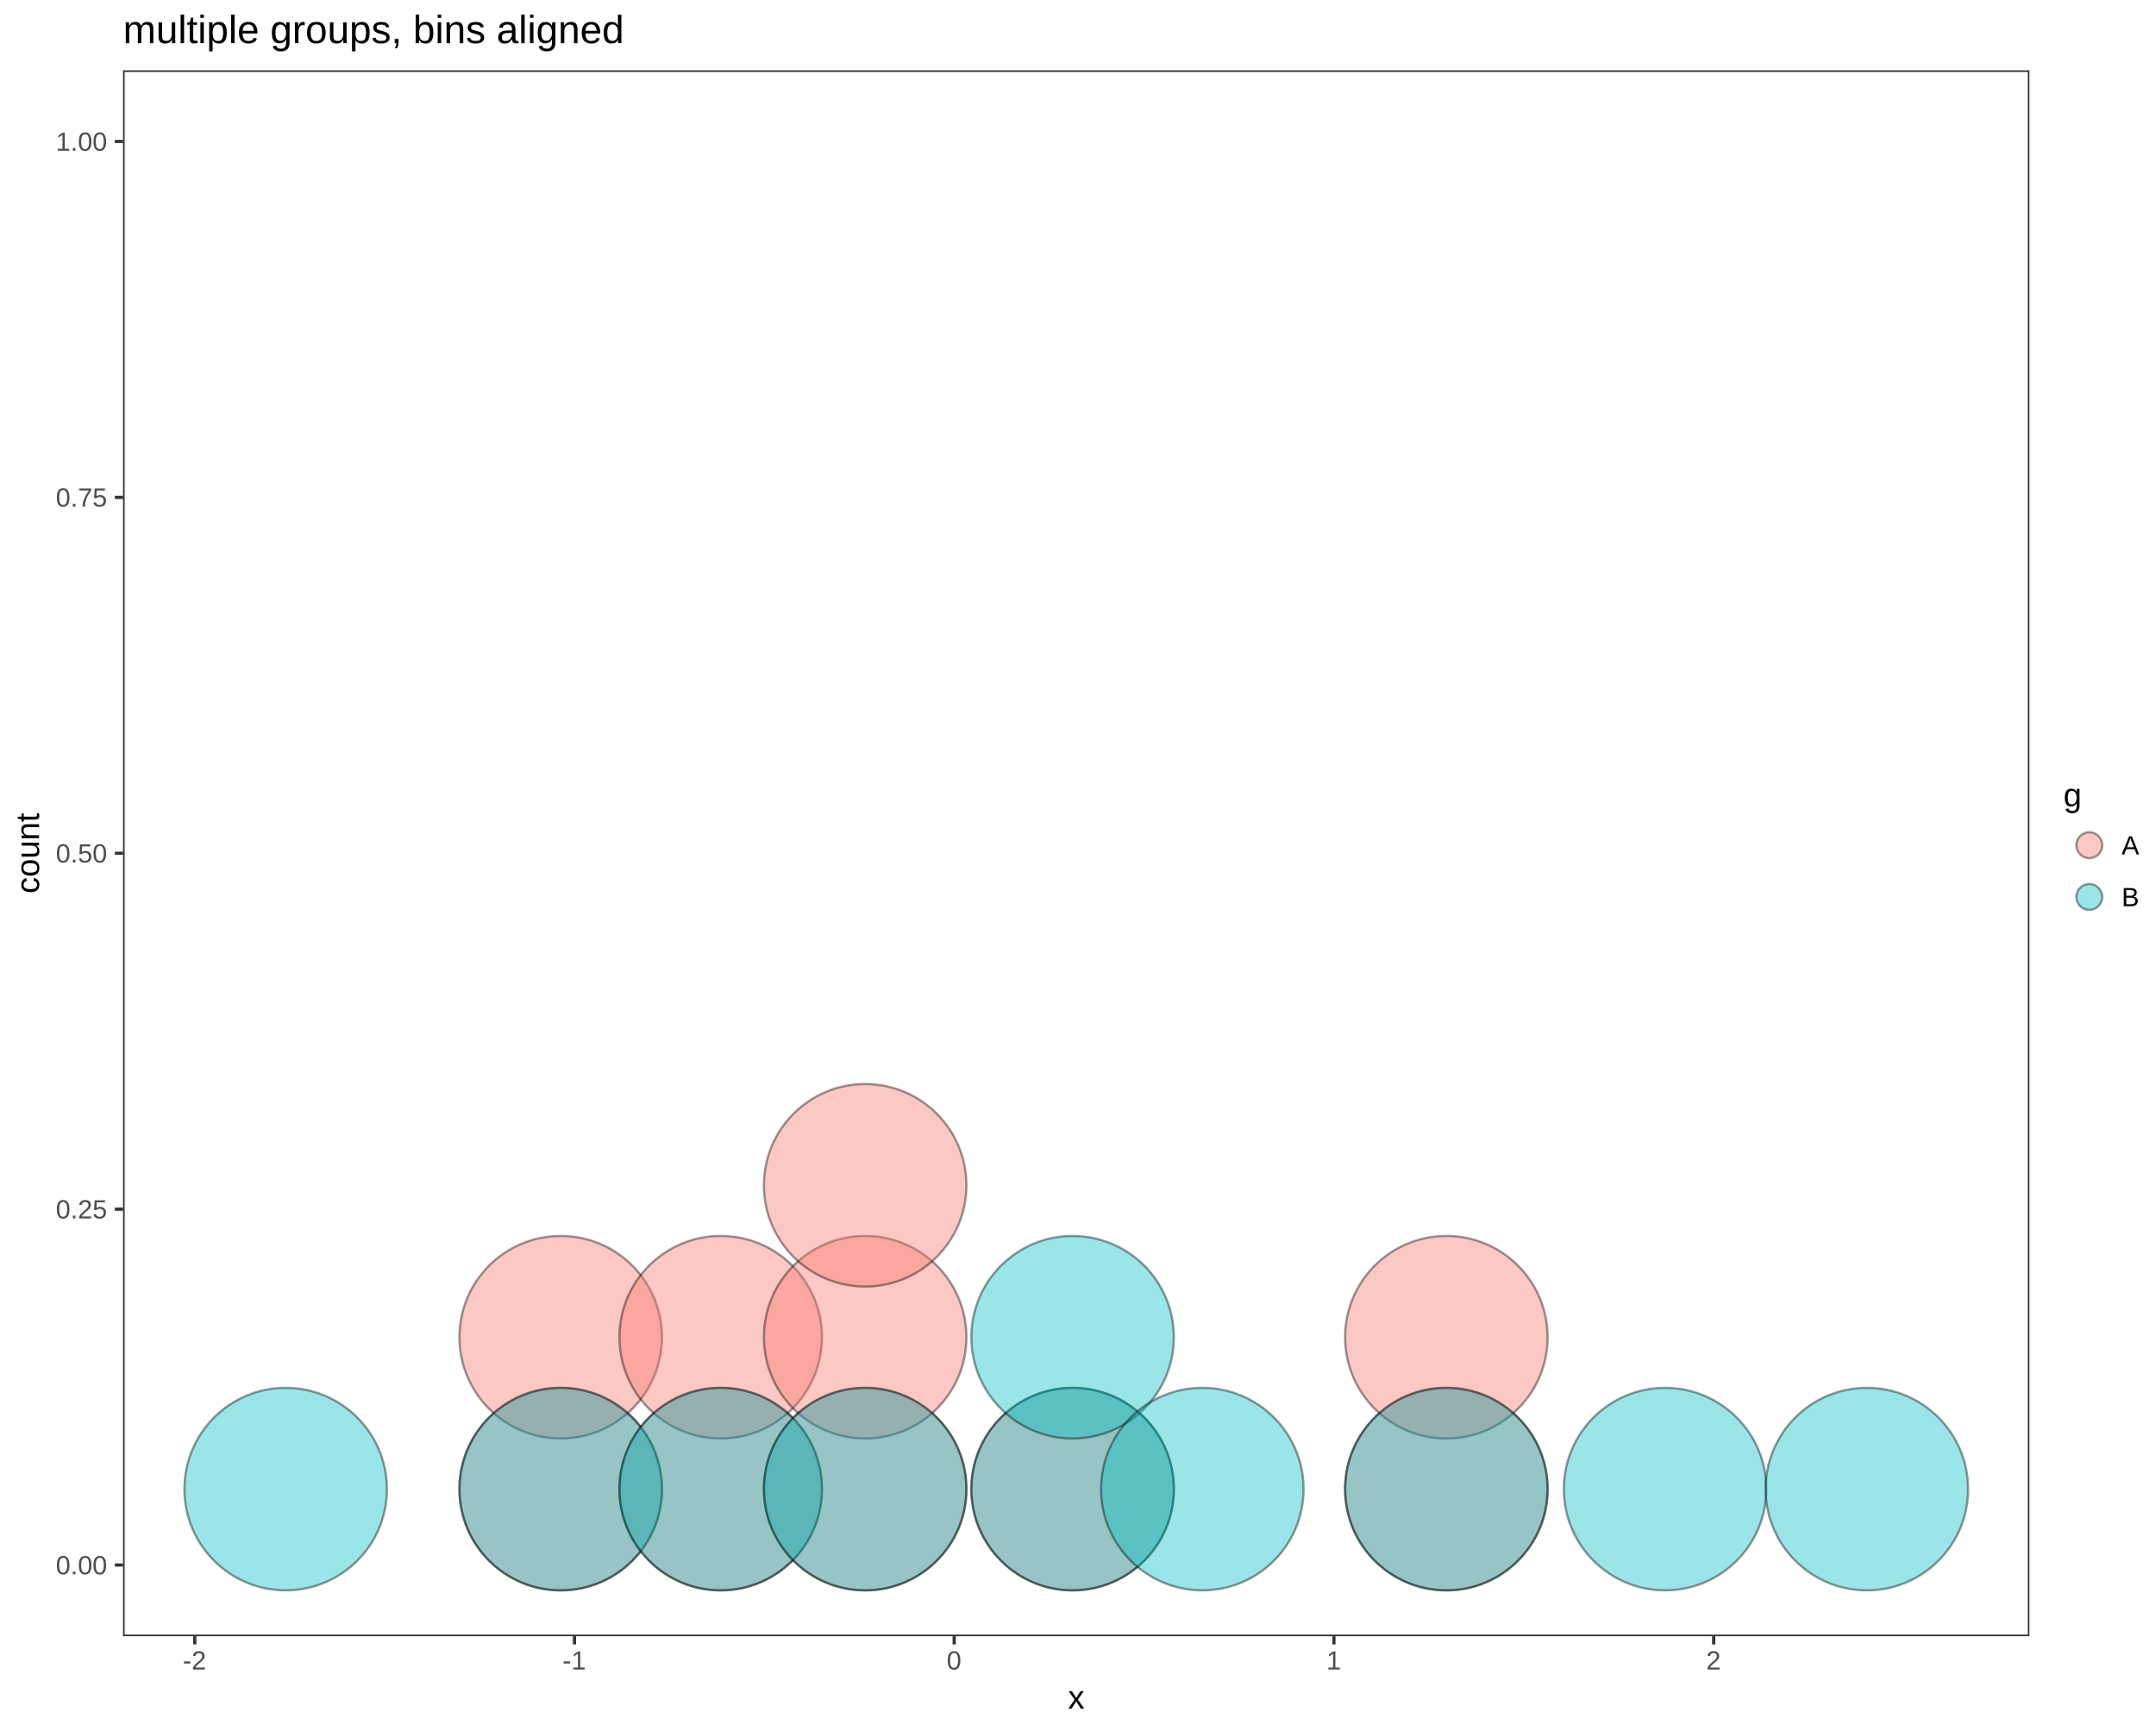
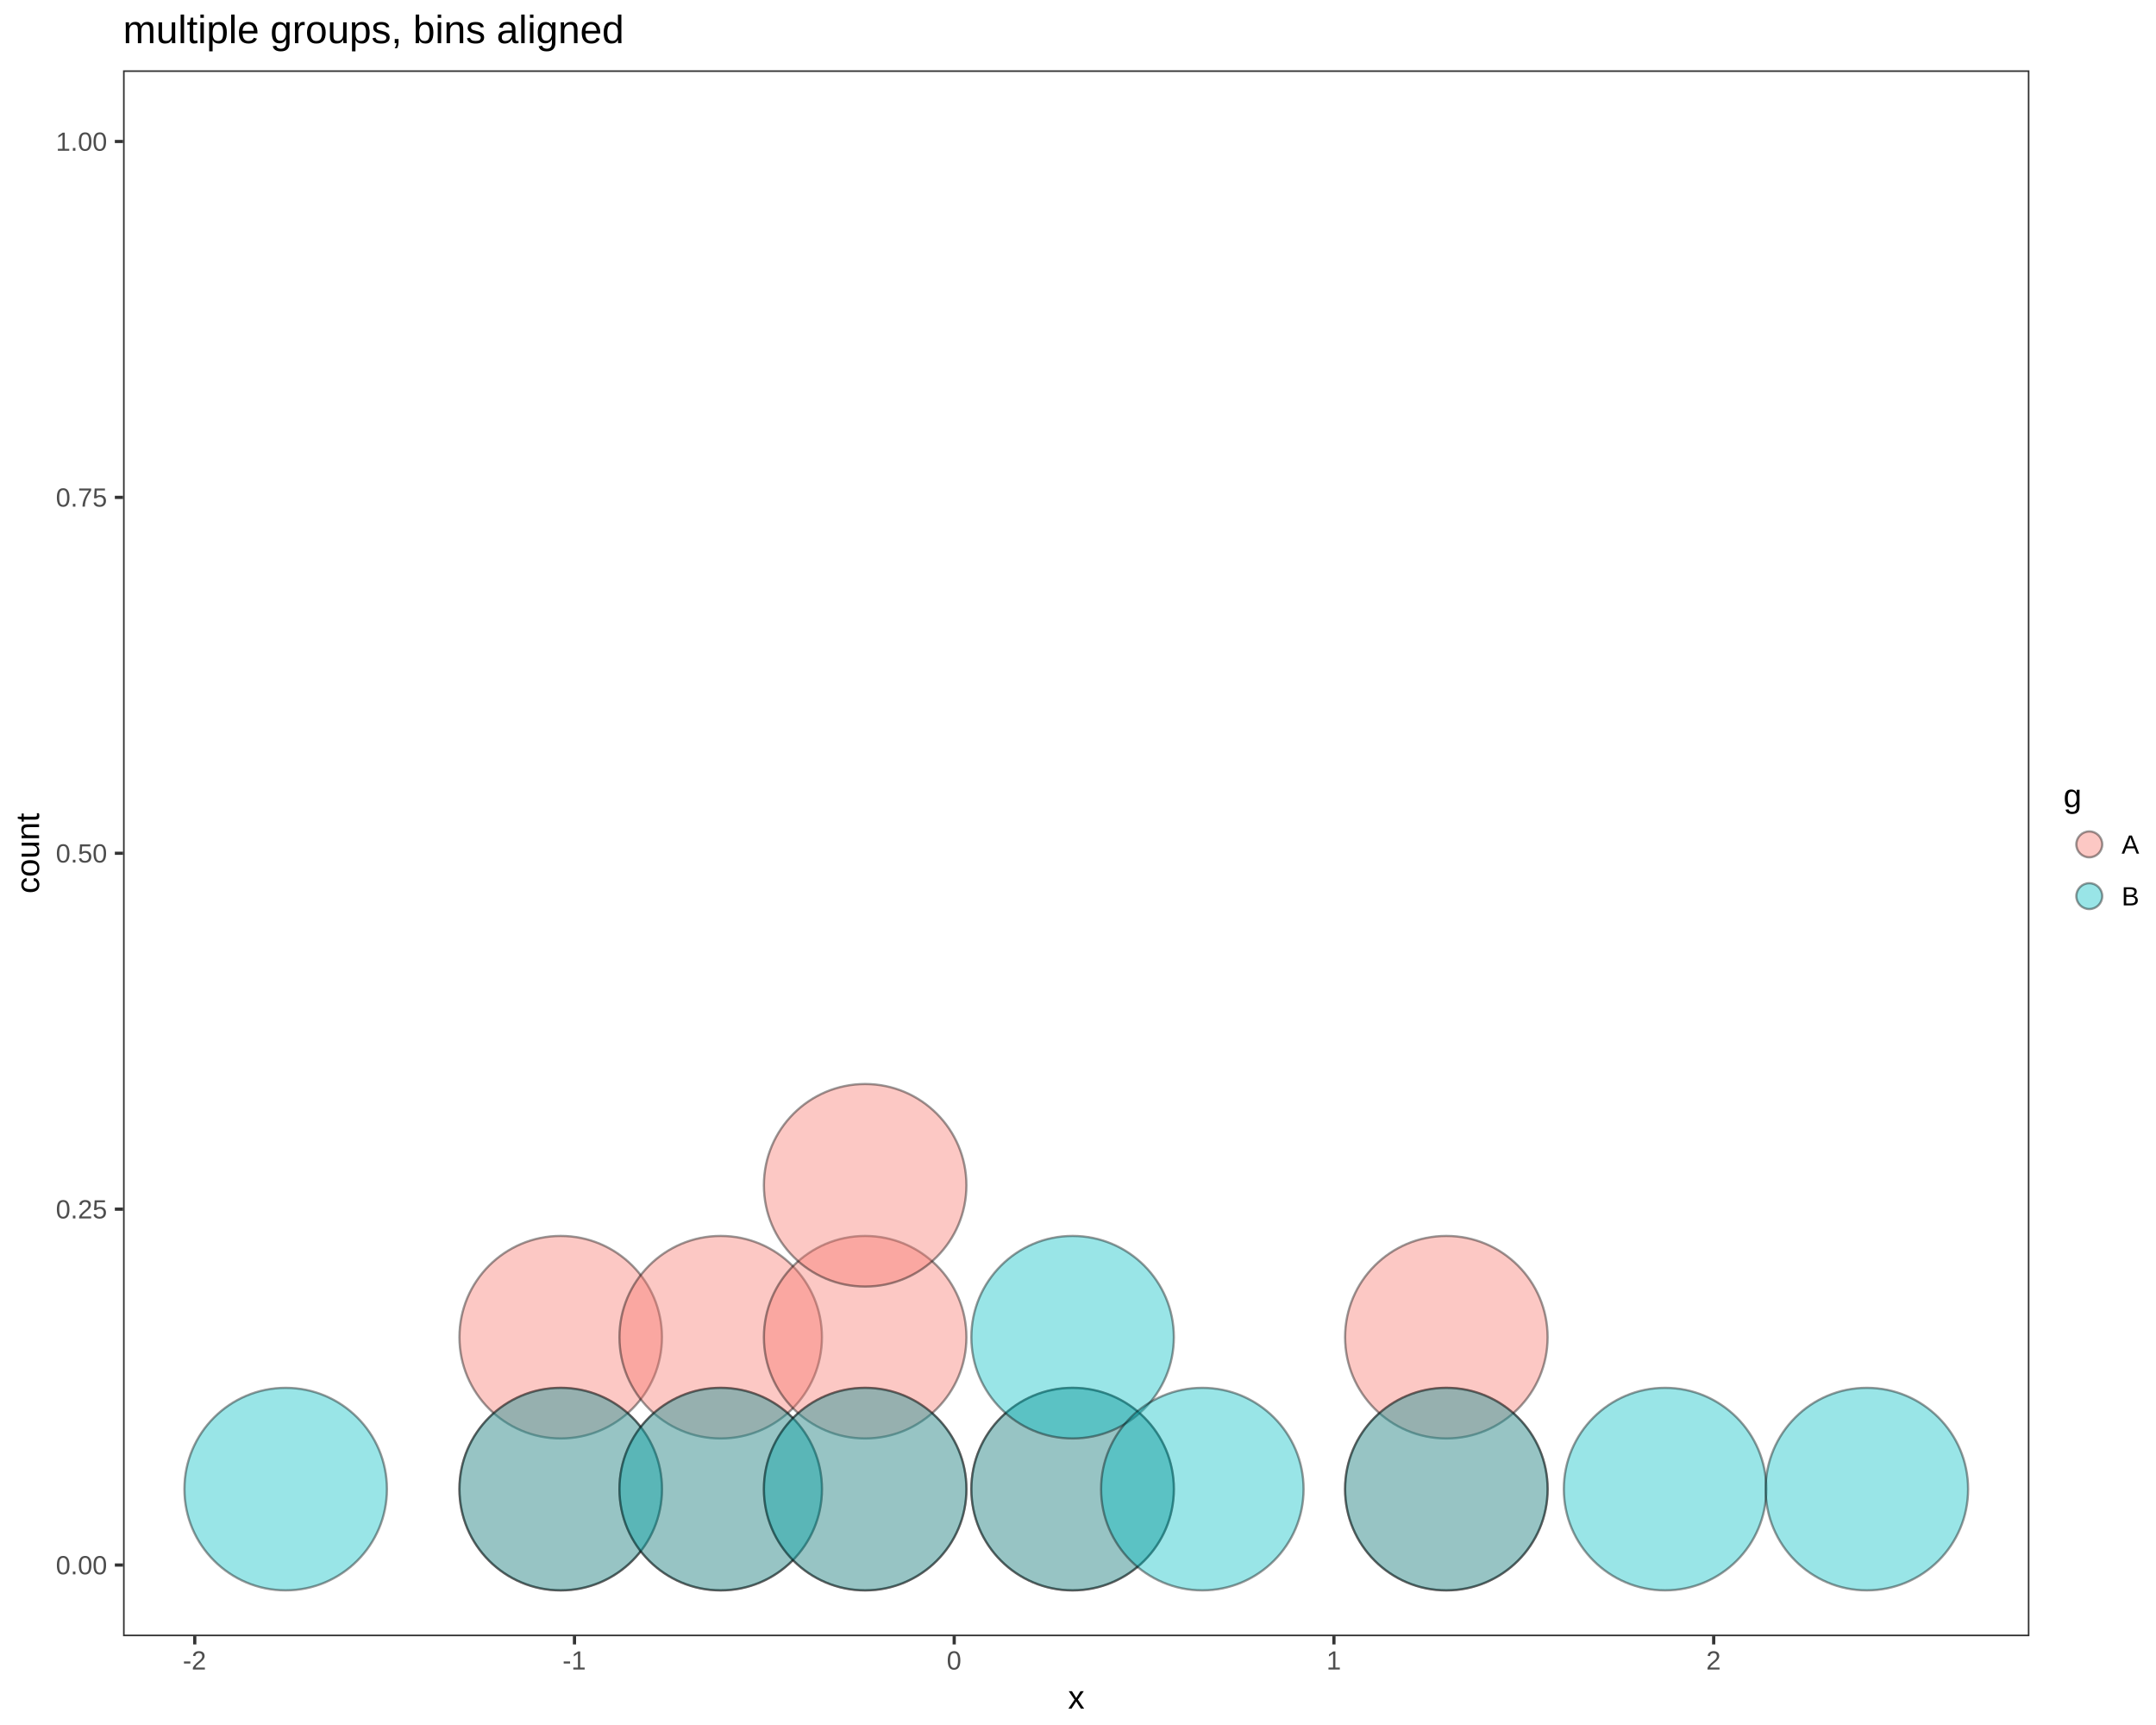
<svg xmlns="http://www.w3.org/2000/svg" viewBox="0 0 720.00 576.00">
  <defs>
    <style type="text/css">
    line, polyline, polygon, path, rect, circle {
      fill: none;
      stroke: #000000;
      stroke-linecap: round;
      stroke-linejoin: round;
      stroke-miterlimit: 10.00;
    }
  </style>
  </defs>
  <rect width="100%" height="100%" style="stroke: none; fill: #FFFFFF;" />
  <rect x="0.00" y="0.00" width="720.00" height="576.00" style="stroke-width: 1.07; stroke: #FFFFFF; fill: #FFFFFF;" />
  <defs>
    <clipPath id="cpNDEuMDl8Njc3Ljc0fDU0Ni4zNnwyMy40OA==">
      <rect x="41.09" y="23.48" width="636.64" height="522.88" />
    </clipPath>
  </defs>
  <rect x="41.09" y="23.48" width="636.64" height="522.88" style="stroke-width: 1.07; stroke: none; fill: #FFFFFF;" clip-path="url(#cpNDEuMDl8Njc3Ljc0fDU0Ni4zNnwyMy40OA==)" />
  <circle cx="187.25" cy="497.23" r="25.36pt" style="stroke-width: 0.75; stroke: #000000; stroke-opacity: 0.40; fill: #F8766D; fill-opacity: 0.40;" clip-path="url(#cpNDEuMDl8Njc3Ljc0fDU0Ni4zNnwyMy40OA==)" />
  <circle cx="187.25" cy="446.51" r="25.36pt" style="stroke-width: 0.75; stroke: #000000; stroke-opacity: 0.40; fill: #F8766D; fill-opacity: 0.40;" clip-path="url(#cpNDEuMDl8Njc3Ljc0fDU0Ni4zNnwyMy40OA==)" />
  <circle cx="240.68" cy="497.23" r="25.36pt" style="stroke-width: 0.75; stroke: #000000; stroke-opacity: 0.40; fill: #F8766D; fill-opacity: 0.40;" clip-path="url(#cpNDEuMDl8Njc3Ljc0fDU0Ni4zNnwyMy40OA==)" />
  <circle cx="240.68" cy="446.51" r="25.36pt" style="stroke-width: 0.75; stroke: #000000; stroke-opacity: 0.40; fill: #F8766D; fill-opacity: 0.40;" clip-path="url(#cpNDEuMDl8Njc3Ljc0fDU0Ni4zNnwyMy40OA==)" />
  <circle cx="288.92" cy="497.23" r="25.36pt" style="stroke-width: 0.75; stroke: #000000; stroke-opacity: 0.40; fill: #F8766D; fill-opacity: 0.40;" clip-path="url(#cpNDEuMDl8Njc3Ljc0fDU0Ni4zNnwyMy40OA==)" />
  <circle cx="288.92" cy="446.51" r="25.36pt" style="stroke-width: 0.75; stroke: #000000; stroke-opacity: 0.40; fill: #F8766D; fill-opacity: 0.40;" clip-path="url(#cpNDEuMDl8Njc3Ljc0fDU0Ni4zNnwyMy40OA==)" />
  <circle cx="288.92" cy="395.78" r="25.36pt" style="stroke-width: 0.75; stroke: #000000; stroke-opacity: 0.40; fill: #F8766D; fill-opacity: 0.40;" clip-path="url(#cpNDEuMDl8Njc3Ljc0fDU0Ni4zNnwyMy40OA==)" />
  <circle cx="358.20" cy="497.23" r="25.36pt" style="stroke-width: 0.75; stroke: #000000; stroke-opacity: 0.40; fill: #F8766D; fill-opacity: 0.40;" clip-path="url(#cpNDEuMDl8Njc3Ljc0fDU0Ni4zNnwyMy40OA==)" />
  <circle cx="483.01" cy="497.23" r="25.36pt" style="stroke-width: 0.75; stroke: #000000; stroke-opacity: 0.40; fill: #F8766D; fill-opacity: 0.40;" clip-path="url(#cpNDEuMDl8Njc3Ljc0fDU0Ni4zNnwyMy40OA==)" />
  <circle cx="483.01" cy="446.51" r="25.36pt" style="stroke-width: 0.75; stroke: #000000; stroke-opacity: 0.40; fill: #F8766D; fill-opacity: 0.40;" clip-path="url(#cpNDEuMDl8Njc3Ljc0fDU0Ni4zNnwyMy40OA==)" />
  <circle cx="95.40" cy="497.23" r="25.36pt" style="stroke-width: 0.75; stroke: #000000; stroke-opacity: 0.40; fill: #00BFC4; fill-opacity: 0.40;" clip-path="url(#cpNDEuMDl8Njc3Ljc0fDU0Ni4zNnwyMy40OA==)" />
  <circle cx="187.25" cy="497.23" r="25.36pt" style="stroke-width: 0.75; stroke: #000000; stroke-opacity: 0.40; fill: #00BFC4; fill-opacity: 0.40;" clip-path="url(#cpNDEuMDl8Njc3Ljc0fDU0Ni4zNnwyMy40OA==)" />
  <circle cx="240.68" cy="497.23" r="25.36pt" style="stroke-width: 0.75; stroke: #000000; stroke-opacity: 0.40; fill: #00BFC4; fill-opacity: 0.40;" clip-path="url(#cpNDEuMDl8Njc3Ljc0fDU0Ni4zNnwyMy40OA==)" />
  <circle cx="288.92" cy="497.23" r="25.36pt" style="stroke-width: 0.75; stroke: #000000; stroke-opacity: 0.40; fill: #00BFC4; fill-opacity: 0.40;" clip-path="url(#cpNDEuMDl8Njc3Ljc0fDU0Ni4zNnwyMy40OA==)" />
  <circle cx="358.20" cy="497.23" r="25.36pt" style="stroke-width: 0.75; stroke: #000000; stroke-opacity: 0.40; fill: #00BFC4; fill-opacity: 0.40;" clip-path="url(#cpNDEuMDl8Njc3Ljc0fDU0Ni4zNnwyMy40OA==)" />
  <circle cx="358.20" cy="446.51" r="25.36pt" style="stroke-width: 0.75; stroke: #000000; stroke-opacity: 0.40; fill: #00BFC4; fill-opacity: 0.40;" clip-path="url(#cpNDEuMDl8Njc3Ljc0fDU0Ni4zNnwyMy40OA==)" />
  <circle cx="401.52" cy="497.23" r="25.36pt" style="stroke-width: 0.75; stroke: #000000; stroke-opacity: 0.40; fill: #00BFC4; fill-opacity: 0.40;" clip-path="url(#cpNDEuMDl8Njc3Ljc0fDU0Ni4zNnwyMy40OA==)" />
  <circle cx="483.01" cy="497.23" r="25.36pt" style="stroke-width: 0.75; stroke: #000000; stroke-opacity: 0.40; fill: #00BFC4; fill-opacity: 0.40;" clip-path="url(#cpNDEuMDl8Njc3Ljc0fDU0Ni4zNnwyMy40OA==)" />
  <circle cx="556.06" cy="497.23" r="25.36pt" style="stroke-width: 0.75; stroke: #000000; stroke-opacity: 0.40; fill: #00BFC4; fill-opacity: 0.40;" clip-path="url(#cpNDEuMDl8Njc3Ljc0fDU0Ni4zNnwyMy40OA==)" />
  <circle cx="623.44" cy="497.23" r="25.36pt" style="stroke-width: 0.75; stroke: #000000; stroke-opacity: 0.40; fill: #00BFC4; fill-opacity: 0.40;" clip-path="url(#cpNDEuMDl8Njc3Ljc0fDU0Ni4zNnwyMy40OA==)" />
  <rect x="41.09" y="23.48" width="636.64" height="522.88" style="stroke-width: 1.07; stroke: #333333;" clip-path="url(#cpNDEuMDl8Njc3Ljc0fDU0Ni4zNnwyMy40OA==)" />
  <defs>
    <clipPath id="cpMC4wMHw3MjAuMDB8NTc2LjAwfDAuMDA=">
      <rect x="0.00" y="0.00" width="720.00" height="576.00" />
    </clipPath>
  </defs>
  <g clip-path="url(#cpMC4wMHw3MjAuMDB8NTc2LjAwfDAuMDA=)">
    <text x="18.65" y="525.69" style="font-size: 8.80px; fill: #4D4D4D; font-family: Liberation Sans;" textLength="17.52px" lengthAdjust="spacingAndGlyphs">0.00</text>
  </g>
  <g clip-path="url(#cpMC4wMHw3MjAuMDB8NTc2LjAwfDAuMDA=)">
    <text x="18.65" y="406.85" style="font-size: 8.80px; fill: #4D4D4D; font-family: Liberation Sans;" textLength="17.52px" lengthAdjust="spacingAndGlyphs">0.25</text>
  </g>
  <g clip-path="url(#cpMC4wMHw3MjAuMDB8NTc2LjAwfDAuMDA=)">
    <text x="18.65" y="288.01" style="font-size: 8.80px; fill: #4D4D4D; font-family: Liberation Sans;" textLength="17.52px" lengthAdjust="spacingAndGlyphs">0.50</text>
  </g>
  <g clip-path="url(#cpMC4wMHw3MjAuMDB8NTc2LjAwfDAuMDA=)">
    <text x="18.65" y="169.17" style="font-size: 8.80px; fill: #4D4D4D; font-family: Liberation Sans;" textLength="17.52px" lengthAdjust="spacingAndGlyphs">0.75</text>
  </g>
  <g clip-path="url(#cpMC4wMHw3MjAuMDB8NTc2LjAwfDAuMDA=)">
    <text x="18.65" y="50.34" style="font-size: 8.80px; fill: #4D4D4D; font-family: Liberation Sans;" textLength="17.52px" lengthAdjust="spacingAndGlyphs">1.00</text>
  </g>
  <polyline points="38.35,522.59 41.09,522.59 " style="stroke-width: 1.07; stroke: #333333; stroke-linecap: butt;" clip-path="url(#cpMC4wMHw3MjAuMDB8NTc2LjAwfDAuMDA=)" />
  <polyline points="38.35,403.76 41.09,403.76 " style="stroke-width: 1.07; stroke: #333333; stroke-linecap: butt;" clip-path="url(#cpMC4wMHw3MjAuMDB8NTc2LjAwfDAuMDA=)" />
  <polyline points="38.35,284.92 41.09,284.92 " style="stroke-width: 1.07; stroke: #333333; stroke-linecap: butt;" clip-path="url(#cpMC4wMHw3MjAuMDB8NTc2LjAwfDAuMDA=)" />
  <polyline points="38.35,166.08 41.09,166.08 " style="stroke-width: 1.07; stroke: #333333; stroke-linecap: butt;" clip-path="url(#cpMC4wMHw3MjAuMDB8NTc2LjAwfDAuMDA=)" />
  <polyline points="38.35,47.24 41.09,47.24 " style="stroke-width: 1.07; stroke: #333333; stroke-linecap: butt;" clip-path="url(#cpMC4wMHw3MjAuMDB8NTc2LjAwfDAuMDA=)" />
  <polyline points="65.04,549.10 65.04,546.36 " style="stroke-width: 1.07; stroke: #333333; stroke-linecap: butt;" clip-path="url(#cpMC4wMHw3MjAuMDB8NTc2LjAwfDAuMDA=)" />
  <polyline points="191.85,549.10 191.85,546.36 " style="stroke-width: 1.07; stroke: #333333; stroke-linecap: butt;" clip-path="url(#cpMC4wMHw3MjAuMDB8NTc2LjAwfDAuMDA=)" />
  <polyline points="318.66,549.10 318.66,546.36 " style="stroke-width: 1.07; stroke: #333333; stroke-linecap: butt;" clip-path="url(#cpMC4wMHw3MjAuMDB8NTc2LjAwfDAuMDA=)" />
  <polyline points="445.47,549.10 445.47,546.36 " style="stroke-width: 1.07; stroke: #333333; stroke-linecap: butt;" clip-path="url(#cpMC4wMHw3MjAuMDB8NTc2LjAwfDAuMDA=)" />
  <polyline points="572.29,549.10 572.29,546.36 " style="stroke-width: 1.07; stroke: #333333; stroke-linecap: butt;" clip-path="url(#cpMC4wMHw3MjAuMDB8NTc2LjAwfDAuMDA=)" />
  <g clip-path="url(#cpMC4wMHw3MjAuMDB8NTc2LjAwfDAuMDA=)">
    <text x="61.04" y="557.48" style="font-size: 8.80px; fill: #4D4D4D; font-family: Liberation Sans;" textLength="8.00px" lengthAdjust="spacingAndGlyphs">-2</text>
  </g>
  <g clip-path="url(#cpMC4wMHw3MjAuMDB8NTc2LjAwfDAuMDA=)">
    <text x="187.85" y="557.48" style="font-size: 8.80px; fill: #4D4D4D; font-family: Liberation Sans;" textLength="8.00px" lengthAdjust="spacingAndGlyphs">-1</text>
  </g>
  <g clip-path="url(#cpMC4wMHw3MjAuMDB8NTc2LjAwfDAuMDA=)">
    <text x="316.16" y="557.48" style="font-size: 8.80px; fill: #4D4D4D; font-family: Liberation Sans;" textLength="5.01px" lengthAdjust="spacingAndGlyphs">0</text>
  </g>
  <g clip-path="url(#cpMC4wMHw3MjAuMDB8NTc2LjAwfDAuMDA=)">
    <text x="442.97" y="557.48" style="font-size: 8.80px; fill: #4D4D4D; font-family: Liberation Sans;" textLength="5.01px" lengthAdjust="spacingAndGlyphs">1</text>
  </g>
  <g clip-path="url(#cpMC4wMHw3MjAuMDB8NTc2LjAwfDAuMDA=)">
    <text x="569.78" y="557.48" style="font-size: 8.80px; fill: #4D4D4D; font-family: Liberation Sans;" textLength="5.01px" lengthAdjust="spacingAndGlyphs">2</text>
  </g>
  <g clip-path="url(#cpMC4wMHw3MjAuMDB8NTc2LjAwfDAuMDA=)">
    <text x="356.67" y="570.52" style="font-size: 11.00px; font-family: Liberation Sans;" textLength="5.50px" lengthAdjust="spacingAndGlyphs">x</text>
  </g>
  <g clip-path="url(#cpMC4wMHw3MjAuMDB8NTc2LjAwfDAuMDA=)">
    <text transform="translate(13.04,298.37) rotate(-90)" style="font-size: 11.00px; font-family: Liberation Sans;" textLength="26.91px" lengthAdjust="spacingAndGlyphs">count</text>
  </g>
-   <rect x="689.08" y="261.70" width="25.44" height="46.44" style="stroke-width: 1.07; stroke: none; fill: #FFFFFF;" clip-path="url(#cpMC4wMHw3MjAuMDB8NTc2LjAwfDAuMDA=)" />
+   <rect x="689.08" y="261.97" width="25.44" height="45.90" style="stroke-width: 1.07; stroke: none; fill: #FFFFFF;" clip-path="url(#cpMC4wMHw3MjAuMDB8NTc2LjAwfDAuMDA=)" />
  <g clip-path="url(#cpMC4wMHw3MjAuMDB8NTc2LjAwfDAuMDA=)">
-     <text x="689.08" y="269.26" style="font-size: 11.00px; font-family: Liberation Sans;" textLength="6.12px" lengthAdjust="spacingAndGlyphs">g</text>
+     <text x="689.08" y="269.53" style="font-size: 11.00px; font-family: Liberation Sans;" textLength="6.12px" lengthAdjust="spacingAndGlyphs">g</text>
  </g>
-   <rect x="689.08" y="273.58" width="17.28" height="17.28" style="stroke-width: 1.07; stroke: none; fill: #FFFFFF;" clip-path="url(#cpMC4wMHw3MjAuMDB8NTc2LjAwfDAuMDA=)" />
-   <circle cx="697.72" cy="282.22" r="3.24pt" style="stroke-width: 0.75; stroke: #000000; stroke-opacity: 0.40; fill: #F8766D; fill-opacity: 0.40;" clip-path="url(#cpMC4wMHw3MjAuMDB8NTc2LjAwfDAuMDA=)" />
-   <rect x="689.08" y="290.86" width="17.28" height="17.28" style="stroke-width: 1.07; stroke: none; fill: #FFFFFF;" clip-path="url(#cpMC4wMHw3MjAuMDB8NTc2LjAwfDAuMDA=)" />
-   <circle cx="697.72" cy="299.50" r="3.24pt" style="stroke-width: 0.75; stroke: #000000; stroke-opacity: 0.40; fill: #00BFC4; fill-opacity: 0.40;" clip-path="url(#cpMC4wMHw3MjAuMDB8NTc2LjAwfDAuMDA=)" />
+   <rect x="689.08" y="273.31" width="17.28" height="17.28" style="stroke-width: 1.07; stroke: none; fill: #FFFFFF;" clip-path="url(#cpMC4wMHw3MjAuMDB8NTc2LjAwfDAuMDA=)" />
+   <circle cx="697.72" cy="281.95" r="3.24pt" style="stroke-width: 0.75; stroke: #000000; stroke-opacity: 0.40; fill: #F8766D; fill-opacity: 0.40;" clip-path="url(#cpMC4wMHw3MjAuMDB8NTc2LjAwfDAuMDA=)" />
+   <rect x="689.08" y="290.59" width="17.28" height="17.28" style="stroke-width: 1.07; stroke: none; fill: #FFFFFF;" clip-path="url(#cpMC4wMHw3MjAuMDB8NTc2LjAwfDAuMDA=)" />
+   <circle cx="697.72" cy="299.23" r="3.24pt" style="stroke-width: 0.75; stroke: #000000; stroke-opacity: 0.40; fill: #00BFC4; fill-opacity: 0.40;" clip-path="url(#cpMC4wMHw3MjAuMDB8NTc2LjAwfDAuMDA=)" />
  <g clip-path="url(#cpMC4wMHw3MjAuMDB8NTc2LjAwfDAuMDA=)">
-     <text x="708.52" y="285.31" style="font-size: 8.80px; font-family: Liberation Sans;" textLength="6.00px" lengthAdjust="spacingAndGlyphs">A</text>
+     <text x="708.52" y="285.04" style="font-size: 8.80px; font-family: Liberation Sans;" textLength="6.00px" lengthAdjust="spacingAndGlyphs">A</text>
  </g>
  <g clip-path="url(#cpMC4wMHw3MjAuMDB8NTc2LjAwfDAuMDA=)">
-     <text x="708.52" y="302.59" style="font-size: 8.80px; font-family: Liberation Sans;" textLength="6.00px" lengthAdjust="spacingAndGlyphs">B</text>
+     <text x="708.52" y="302.32" style="font-size: 8.80px; font-family: Liberation Sans;" textLength="6.00px" lengthAdjust="spacingAndGlyphs">B</text>
  </g>
  <g clip-path="url(#cpMC4wMHw3MjAuMDB8NTc2LjAwfDAuMDA=)">
    <text x="41.09" y="14.42" style="font-size: 13.20px; font-family: Liberation Sans;" textLength="164.77px" lengthAdjust="spacingAndGlyphs">multiple groups, bins aligned</text>
  </g>
</svg>
